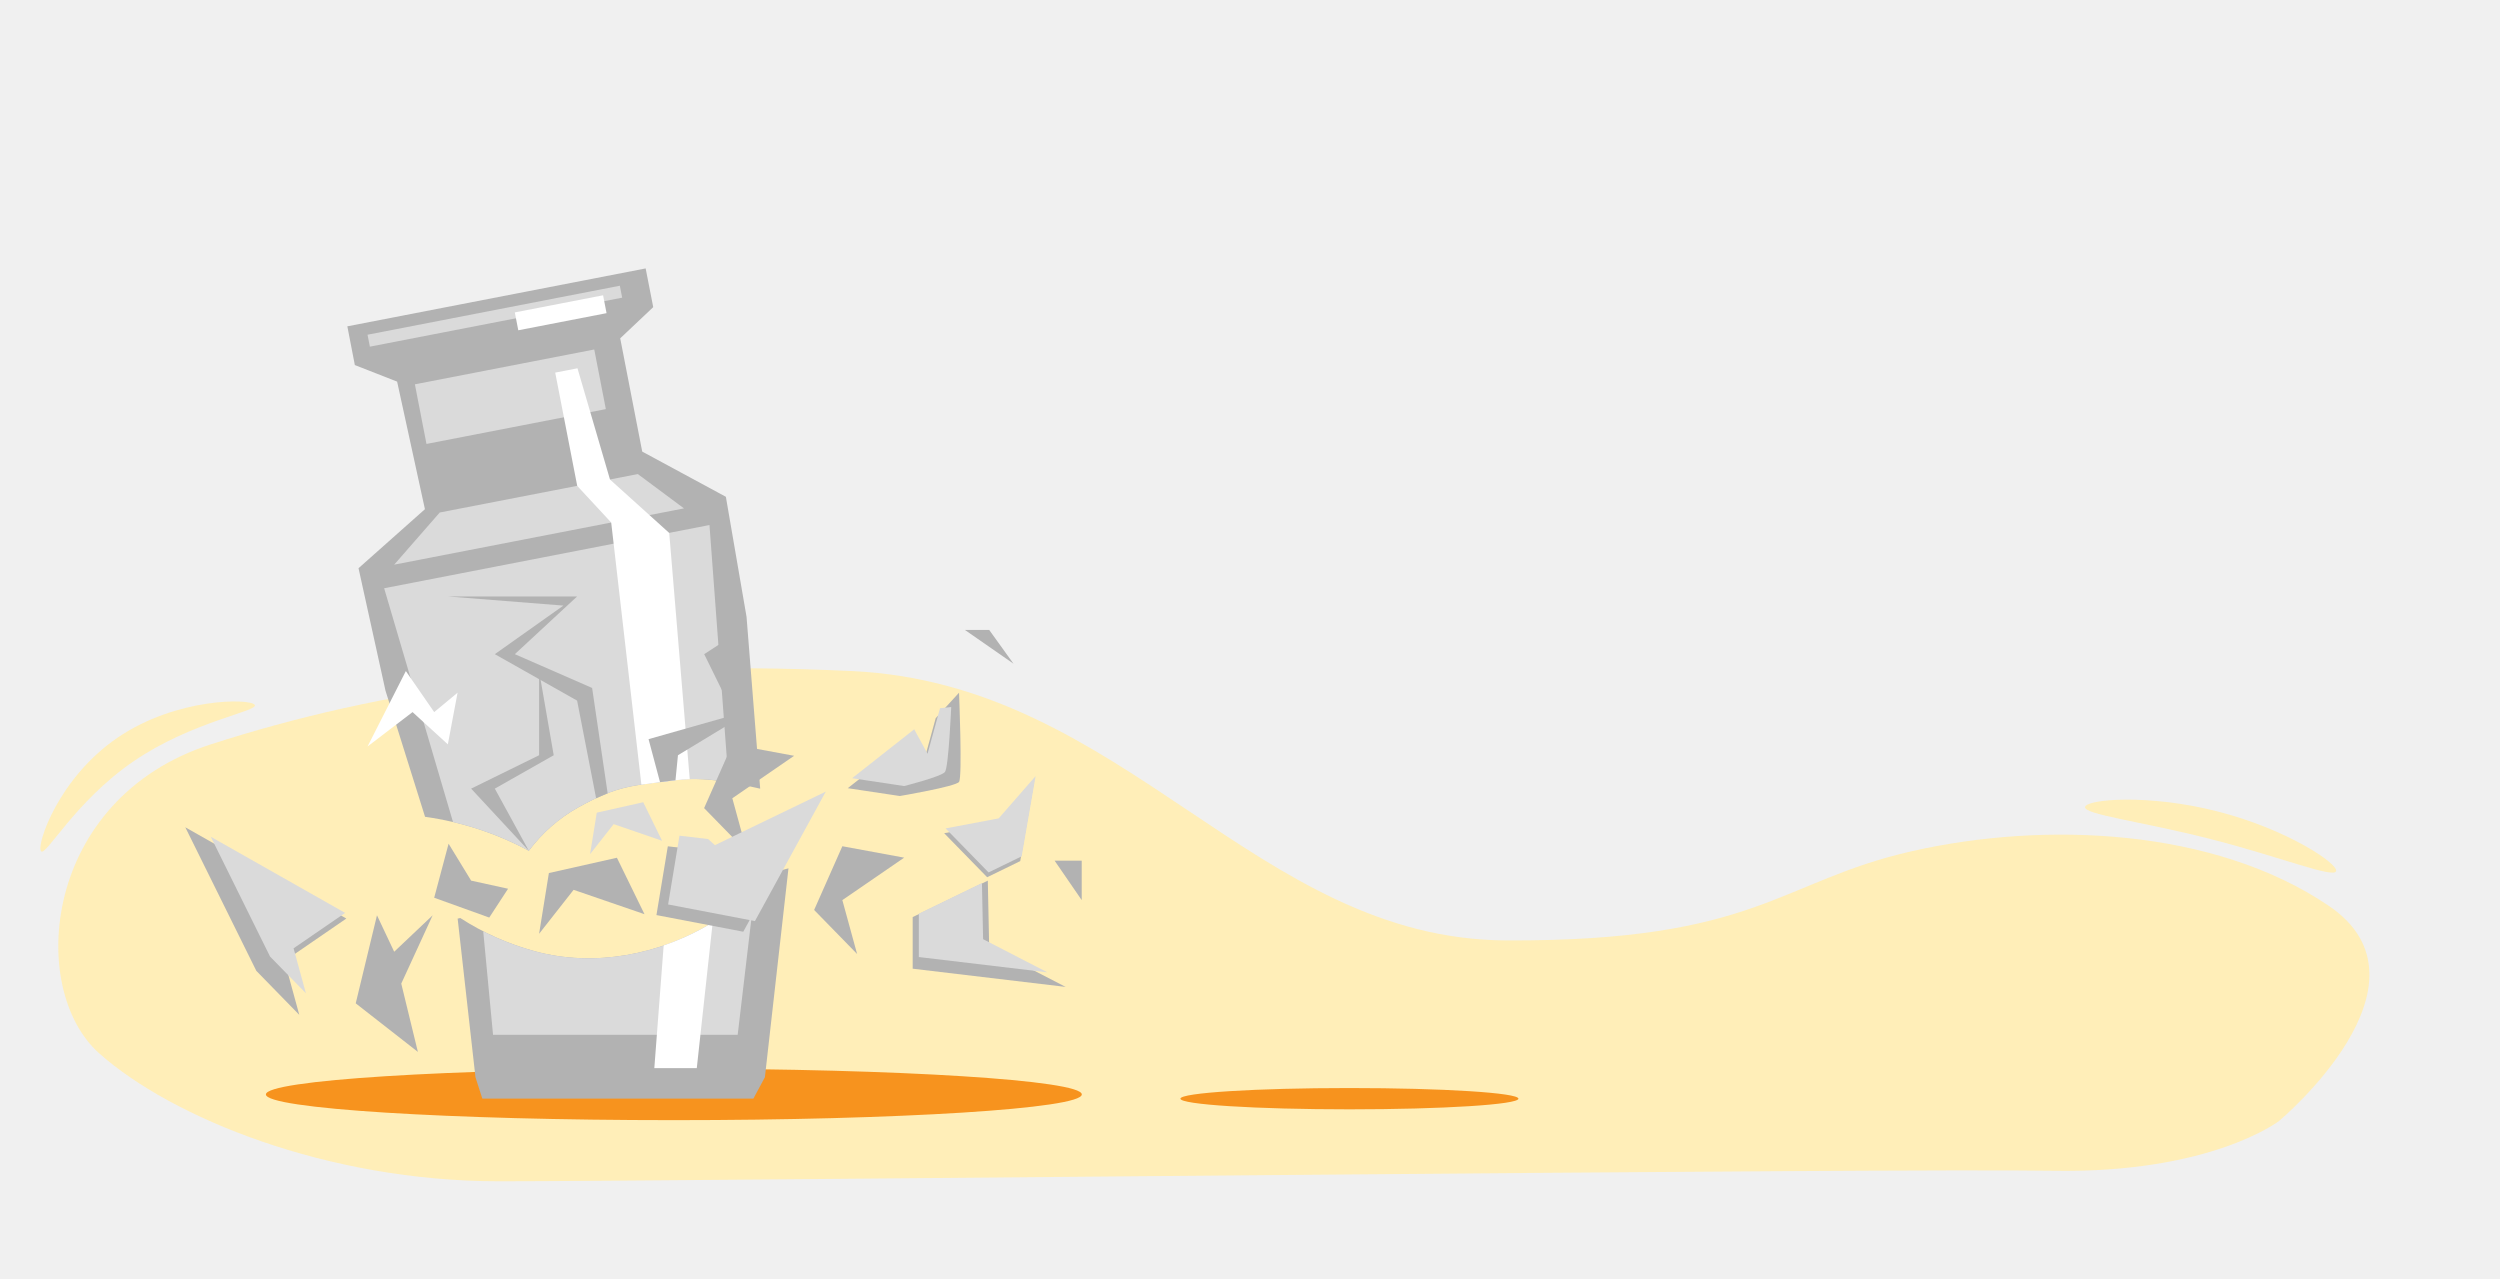
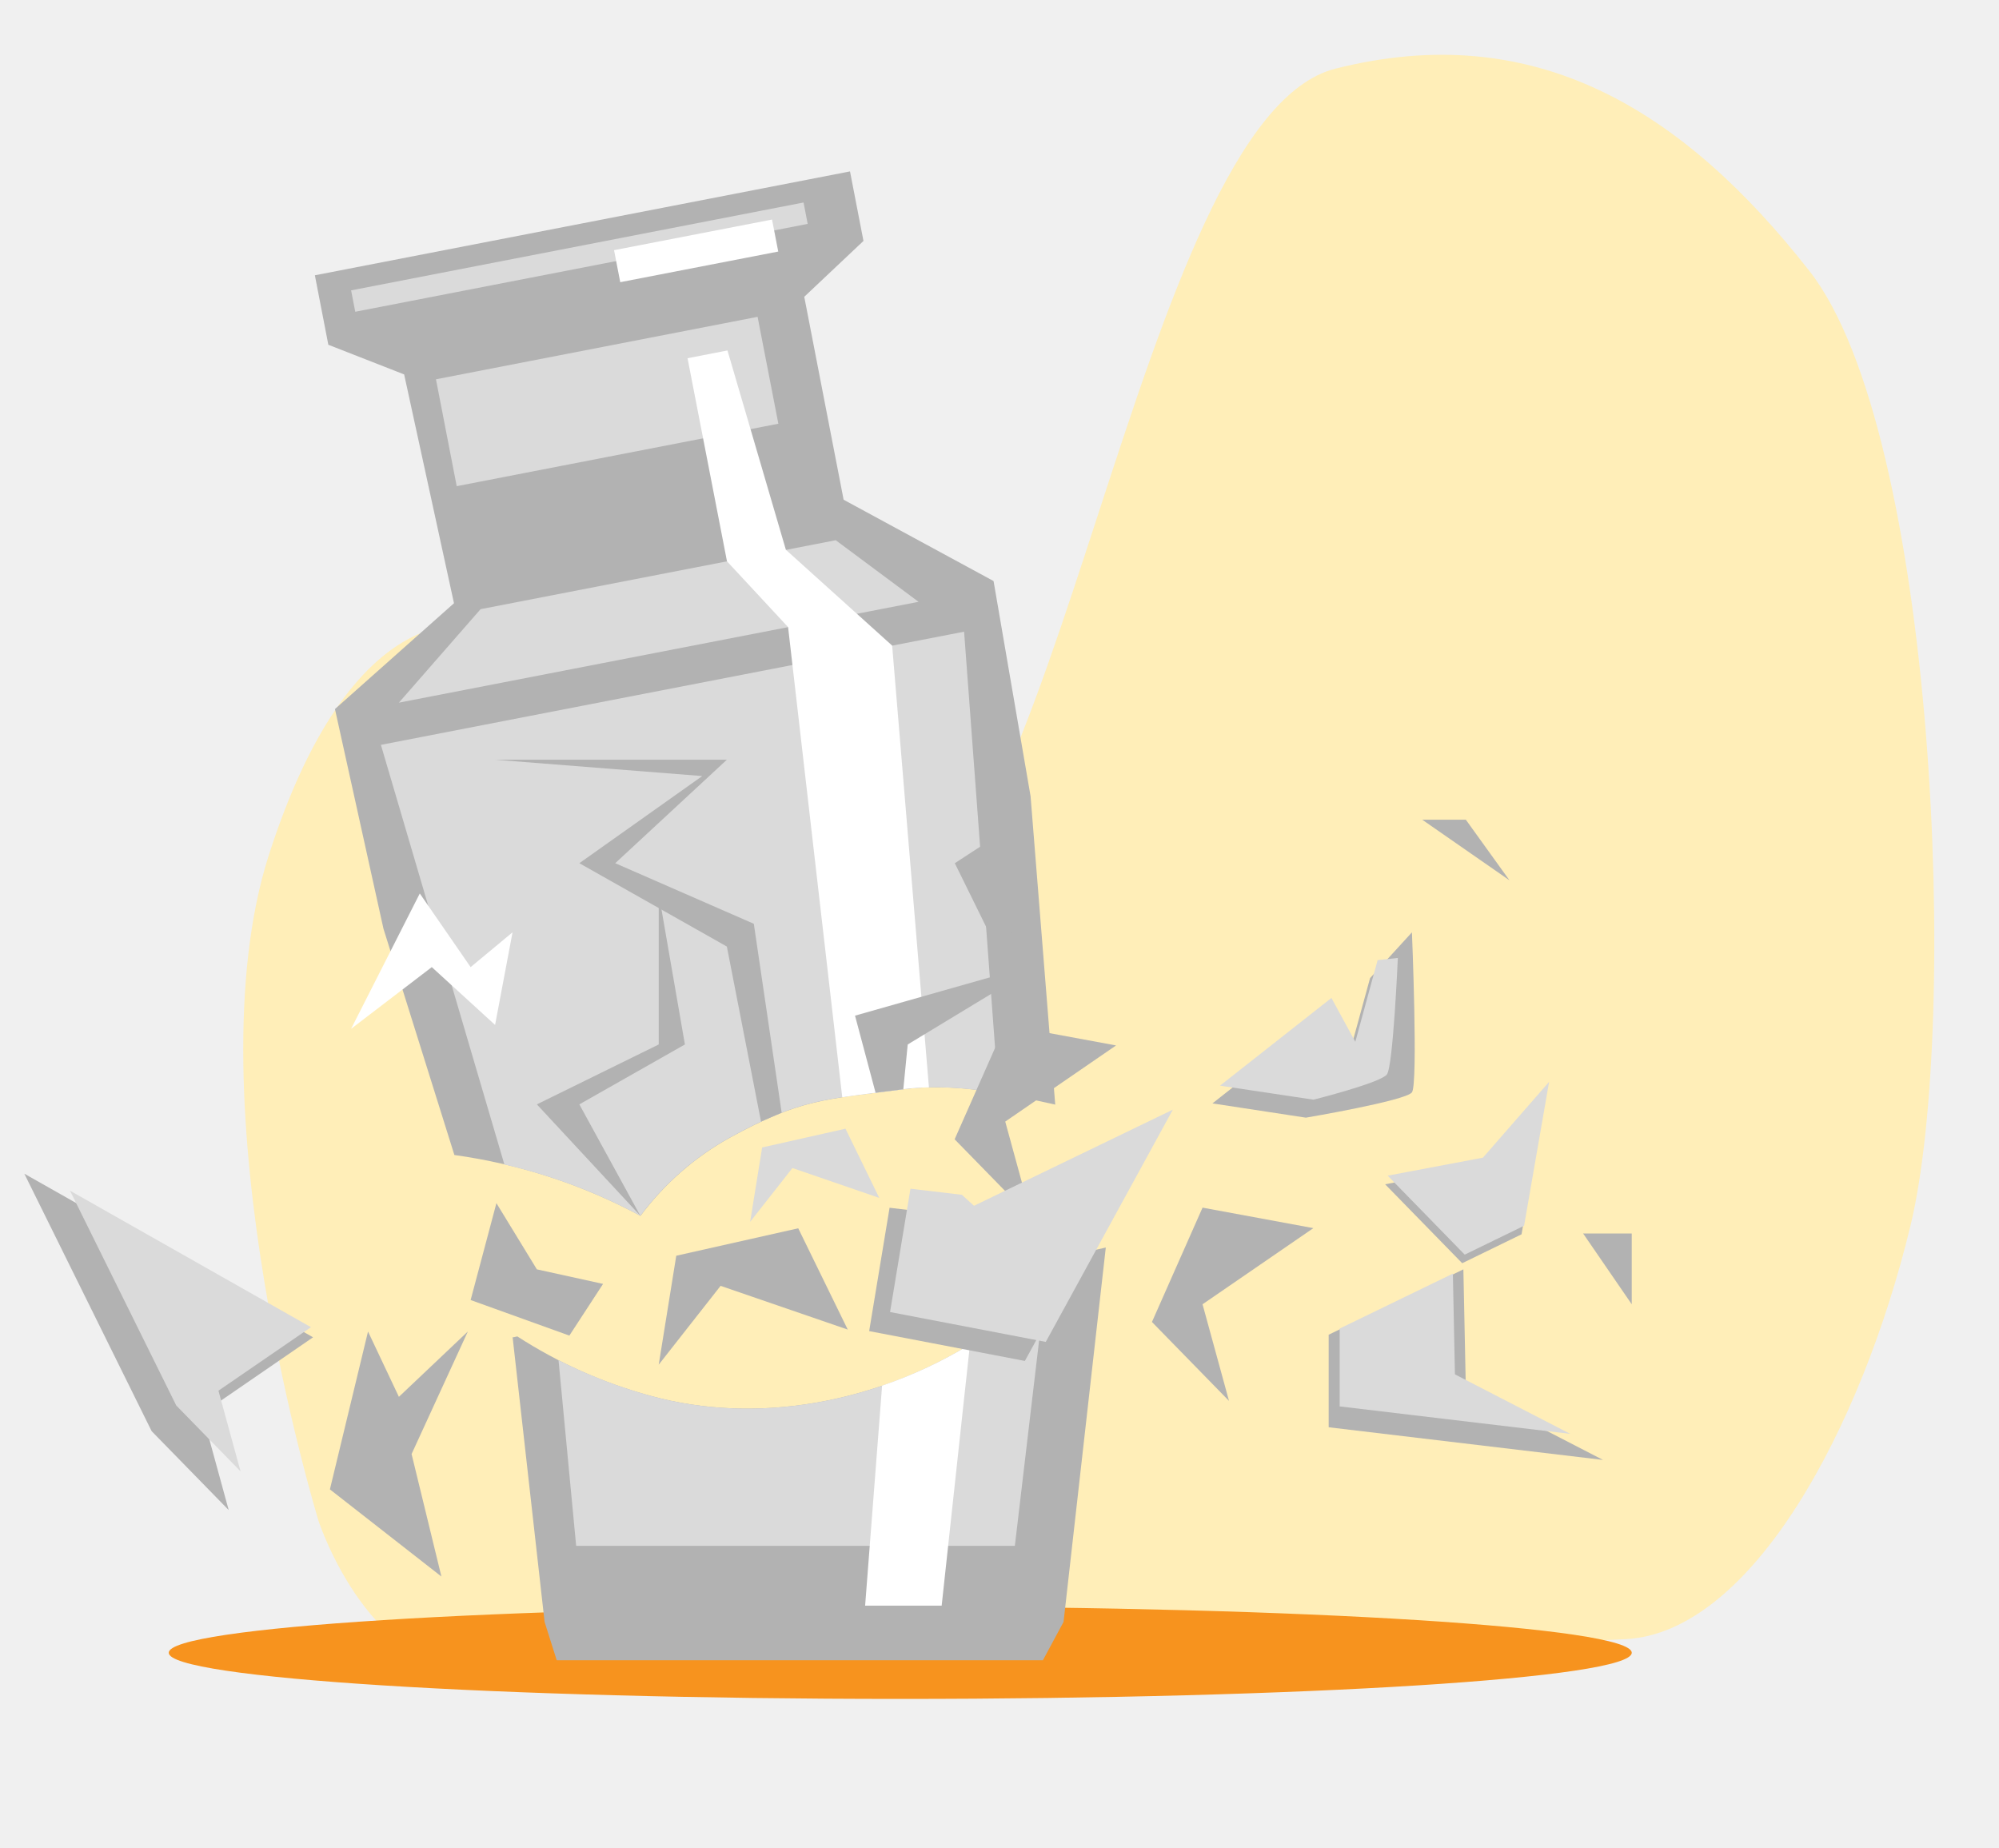
- <svg xmlns="http://www.w3.org/2000/svg" viewBox="0 0 801.9 409.98">
+ <svg xmlns="http://www.w3.org/2000/svg" viewBox="0 0 494.62 457.14">
  <defs>
    <style>.cls-1{fill:#ffeeb8;}.cls-2{fill:#f7931e;}.cls-3{fill:#b2b2b2;}.cls-4{fill:#dadada;}.cls-5{fill:#fff;}</style>
  </defs>
-   <g id="Bcakground">
-     <path class="cls-1" d="M118.59,292.16c-.09-2.52,18.59-.73,41.53-1.6s41.42-4.08,41.52-1.56-18.25,9.82-41.18,10.69S118.69,294.68,118.59,292.16Z" />
-     <path class="cls-1" d="M749.32,279.41c-.62,2.45-18-4.59-40.26-10.28s-40.87-7.87-40.25-10.32,20.28-4.22,42.52,1.47S750,277,749.32,279.41Z" />
-     <path class="cls-1" d="M81.7,226.08c1.42,2.08-20,5.19-38.91,18.15S14.55,275.1,13.13,273s5.56-23.37,24.5-36.33S80.27,224,81.7,226.08Z" />
-   </g>
-   <g id="asdsa">
-     <path class="cls-1" d="M658.48,375.54c50.81.89,72.58-16,72.58-16s52.68-44.08,15.91-69S656,263.37,613.37,273s-49.53,29-130.17,28.65S361,219.35,273.32,215.25s-151.78,6.13-205.71,23.51-59,78.41-35.83,99.07,73.12,41.08,128.3,41.08S607.67,374.65,658.48,375.54Z" />
-   </g>
  <g id="Ebene_8" data-name="Ebene 8">
-     <path class="cls-2" d="M347,351.05c0,4.56-58.59,8.25-130.85,8.25s-130.86-3.69-130.86-8.25,58.59-8.26,130.86-8.26S347,346.49,347,351.05Z" />
-     <path class="cls-2" d="M487.05,352.41c0,1.89-24.27,3.42-54.21,3.42s-54.21-1.53-54.21-3.42S402.9,349,432.84,349,487.05,350.52,487.05,352.41Z" />
-     <path class="cls-3" d="M127.38,122.41l8.92,40.92L115,182.26l8.65,39.28L136.34,262a98.89,98.89,0,0,1,33.29,10.89,50.48,50.48,0,0,1,16-14c12.71-7,17-6.84,31.08-8.66,9-1.17,18.13.71,27.13,2.75l-4.38-55.14-6.63-38.49L206,144.85l-7.06-36.33,10.59-10L207.1,86.1l-95.69,18.57,2.41,12.43Z" />
-     <rect class="cls-4" x="117.5" y="99.49" width="82.44" height="3.9" transform="translate(-16.42 32.1) rotate(-10.99)" />
-     <rect class="cls-4" x="134.39" y="117.52" width="58.61" height="19.48" transform="translate(-21.25 33.53) rotate(-10.99)" />
-     <polygon class="cls-4" points="219.39 163.07 126.44 181.12 141.05 164.39 204.59 152.06 219.39 163.07" />
-     <path class="cls-4" d="M169.63,272.9a50.48,50.48,0,0,1,16-14c12.71-7,17-6.84,31.08-8.66a57.88,57.88,0,0,1,17,.69l-6.14-82.52L123.22,188.69l22.09,75A97.39,97.39,0,0,1,169.63,272.9Z" />
-     <path class="cls-5" d="M196.05,167.61l9.68,84.08c3.06-.47,6.51-.85,10.94-1.42a43.67,43.67,0,0,1,4.57-.32l-6.58-79-19-17.14-10.43-35.68-7.14,1.39,7.06,36.33Z" />
-     <rect class="cls-5" x="165.43" y="97.39" width="28.84" height="5.84" transform="translate(-15.82 36.11) rotate(-10.98)" />
-     <path class="cls-3" d="M249.49,279.4l-.76.49c-1,.87-1.95,1.75-2.94,2.62-5.54,4.75-11.13,9.71-17.35,13.5-16.74,10.2-37.84,14.37-57,9.08a84.77,84.77,0,0,1-23.81-10.63c-.22.05-.44.12-.67.16l-.17,0,5.72,50.91,2.2,6.86h86.95l3.69-6.86,7.56-67C251.74,278.83,250.61,279.09,249.49,279.4Z" />
-     <path class="cls-4" d="M228.44,296c-16.74,10.2-37.84,14.37-57,9.08A87.75,87.75,0,0,1,155,298.73l3.15,33.19h78.47l5.46-46.22A108.23,108.23,0,0,1,228.44,296Z" />
-     <path class="cls-5" d="M228.44,296a79.35,79.35,0,0,1-15.56,7.26l-3,39.36H223.5l5.1-46.73Z" />
-     <path class="cls-3" d="M271.93,252.82l19.93-15.69,4.27,7.85,4-14.61,7.49-8.18s1.12,27.12,0,28.62-19,4.52-19,4.52Z" />
-     <path class="cls-4" d="M273.32,249.62l19.92-15.69,4.28,7.84,4-14.6,3.59-.39s-.83,19.32-2,20.83S290,252.13,290,252.13Z" />
-     <polygon class="cls-3" points="143.89 270.63 139.27 287.96 156.93 294.32 162.97 285.07 151.12 282.47 143.89 270.63" />
-     <polygon class="cls-3" points="59.44 265.36 82.22 311.41 96 325.53 91.27 308.25 111.09 294.63 59.44 265.36" />
-     <polygon class="cls-3" points="234.9 238.76 225.85 259.21 239.63 273.33 234.9 256.05 254.72 242.43 234.9 238.76" />
-     <polygon class="cls-3" points="270.19 271.44 261.14 291.88 274.93 306.01 270.19 288.72 290.02 275.1 270.19 271.44" />
-     <polygon class="cls-3" points="319.88 264.04 302.85 267.26 316.64 281.38 327.25 276.21 331.73 250.47 319.88 264.04" />
-     <polygon class="cls-4" points="320.34 262.5 303.31 265.72 317.09 279.84 327.71 274.67 332.18 248.94 320.34 262.5" />
-     <polygon class="cls-3" points="197.88 275.13 176.06 280.04 172.92 299.52 183.99 285.42 206.73 293.24 197.88 275.13" />
-     <polygon class="cls-4" points="206.32 257.32 191.42 260.67 189.27 273.98 196.84 264.35 212.37 269.69 206.32 257.32" />
-     <polygon class="cls-3" points="120.92 293.59 114.1 321.83 134.04 337.41 128.71 315.5 138.78 293.59 126.44 305.28 120.92 293.59" />
-     <polygon class="cls-3" points="316.85 282.47 292.75 294.16 292.75 310.72 341.82 316.56 317.29 303.9 316.85 282.47" />
-     <polygon class="cls-3" points="214.21 271.46 210.56 293.52 238.41 298.86 261.14 257.32 225.57 274.51 223.41 272.54 214.21 271.46" />
-     <polygon class="cls-4" points="217.95 268.05 214.3 290.11 242.15 295.45 264.88 253.91 229.31 271.1 227.14 269.13 217.95 268.05" />
-     <polygon class="cls-3" points="309.49 202.05 325.09 212.89 317.29 202.05 309.49 202.05" />
-     <polygon class="cls-3" points="338.27 276.06 346.97 288.72 346.97 276.06 338.27 276.06" />
-     <polygon class="cls-3" points="172.92 215.25 172.92 242.25 151.12 252.96 169.63 272.9 158.72 252.96 177.61 242.25 172.92 215.25" />
-     <polygon class="cls-3" points="231.86 205.93 225.88 209.83 235.47 229.3 208.03 237.09 211.71 250.89 216.67 250.27 217.46 242.25 240.29 228.41 231.32 215.25 231.86 205.93" />
-     <polygon class="cls-3" points="143.65 191.32 185.11 191.32 165.14 209.83 189.93 220.67 194.91 254.46 191.21 256.05 185.11 224.73 158.72 209.83 180.71 194.25 143.65 191.32" />
-     <polygon class="cls-4" points="314.97 283.24 294.72 293.07 294.72 306.98 335.97 311.89 315.34 301.25 314.97 283.24" />
-     <polygon class="cls-4" points="67.61 268.4 86.62 306.82 98.12 318.6 94.17 304.18 110.71 292.82 67.61 268.4" />
-     <polygon class="cls-5" points="117.89 239.45 130.18 215.25 139.27 228.41 146.77 222.19 143.65 238.76 132.33 228.41 117.89 239.45" />
+     <path class="cls-1" d="M87.84,327.46c-.13-3.49,25.72-1,57.44-2.22s57.31-5.64,57.44-2.15-25.24,13.58-57,14.79S88,331,87.84,327.46Z" />
+     <path class="cls-1" d="M120.63,412.64C92,416.32,78.86,376.43,78.86,376.43S47,272.44,66.51,211.59s50.08-67.7,74.61-46S170.5,233.4,216,230.22,281.06,29.49,330.39,17s86,10.08,117.33,50.06,37.13,186,25,236.19-39.3,100.63-70.47,102.31S149.28,409,120.63,412.64Z" />
+     <path class="cls-2" d="M403.75,408.92c0,6.31-81,11.42-181,11.42s-181-5.11-181-11.42,81-11.42,181-11.42S403.75,402.61,403.75,408.92Z" />
+     <path class="cls-3" d="M100,92.64l12.33,56.61L82.88,175.43l12,54.34,17.55,56a136.52,136.52,0,0,1,46.05,15.05,69.83,69.83,0,0,1,22.08-19.32c17.58-9.66,23.5-9.46,43-12,12.51-1.61,25.08,1,37.54,3.8L255,197l-9.16-53.24-37.1-20.12L199,73.43l14.65-13.82-3.33-17.2L77.91,68.11,81.24,85.3Z" />
+     <rect class="cls-4" x="86.34" y="60.94" width="114.04" height="5.39" transform="translate(-9.5 28.48) rotate(-10.99)" />
+     <rect class="cls-4" x="109.69" y="85.88" width="81.07" height="26.94" transform="translate(-16.18 30.45) rotate(-10.99)" />
+     <polygon class="cls-4" points="227.28 148.9 98.7 173.85 118.91 150.72 206.79 133.66 227.28 148.9" />
+     <path class="cls-4" d="M158.44,300.81a69.83,69.83,0,0,1,22.08-19.32c17.58-9.66,23.5-9.46,43-12,7.83-1,15.69-.35,23.53.95l-8.5-114.15-144.3,28L124.8,288.11A134.77,134.77,0,0,1,158.44,300.81Z" />
+     <path class="cls-5" d="M195,155.16l13.4,116.31c4.22-.64,9-1.17,15.13-2a60.81,60.81,0,0,1,6.32-.44l-9.1-109.3-26.3-23.71L180,86.71l-9.88,1.92,9.76,50.25Z" />
+     <rect class="cls-5" x="152.63" y="58.04" width="39.89" height="8.08" transform="matrix(0.98, -0.19, 0.19, 0.98, -8.67, 34.02)" />
+     <path class="cls-3" d="M268.91,309.81l-1.05.67q-2,1.83-4.06,3.63c-7.66,6.57-15.4,13.43-24,18.67-23.17,14.11-52.36,19.88-78.88,12.56A117.23,117.23,0,0,1,128,330.65c-.31.06-.61.15-.92.21l-.24,0,7.91,70.43,3,9.48H258.05l5.11-9.48,10.45-92.63C272,309,270.46,309.38,268.91,309.81Z" />
+     <path class="cls-4" d="M239.8,332.78c-23.17,14.11-52.36,19.88-78.88,12.56a121,121,0,0,1-22.72-8.8l4.36,45.92H251.11l7.55-63.94A149.36,149.36,0,0,1,239.8,332.78Z" />
+     <path class="cls-5" d="M239.8,332.78a109.25,109.25,0,0,1-21.54,10.05l-4.2,54.44H233l7-64.63Z" />
+     <path class="cls-3" d="M300,273l27.57-21.7,5.91,10.85L339,242l10.36-11.32s1.55,37.51,0,39.59-26.24,6.26-26.24,6.26Z" />
+     <path class="cls-4" d="M301.87,268.61l27.57-21.7,5.91,10.85,5.52-20.21,5-.54s-1.15,26.74-2.7,28.82S325,272.08,325,272.08Z" />
+     <polygon class="cls-3" points="122.83 297.68 116.45 321.65 140.88 330.45 149.22 317.66 132.84 314.06 122.83 297.68" />
+     <polygon class="cls-3" points="6.02 290.39 37.52 354.09 56.59 373.62 50.04 349.71 77.46 330.87 6.02 290.39" />
+     <polygon class="cls-3" points="248.73 253.59 236.21 281.88 255.28 301.41 248.73 277.5 276.15 258.66 248.73 253.59" />
+     <polygon class="cls-3" points="297.55 298.79 285.03 327.08 304.1 346.61 297.55 322.7 324.97 303.86 297.55 298.79" />
+     <polygon class="cls-3" points="366.29 288.55 342.73 293.01 361.8 312.54 376.48 305.39 382.67 269.79 366.29 288.55" />
+     <polygon class="cls-4" points="366.92 286.43 343.36 290.88 362.42 310.42 377.11 303.27 383.3 267.67 366.92 286.43" />
+     <polygon class="cls-3" points="197.51 303.9 167.33 310.69 162.99 337.64 178.3 318.14 209.76 328.96 197.51 303.9" />
+     <polygon class="cls-4" points="209.2 279.26 188.58 283.9 185.61 302.31 196.07 288.99 217.56 296.38 209.2 279.26" />
+     <polygon class="cls-3" points="91.06 329.44 81.63 368.5 109.22 390.06 101.84 359.75 115.76 329.44 98.7 345.6 91.06 329.44" />
+     <polygon class="cls-3" points="362.09 314.06 328.76 330.23 328.76 353.13 396.64 361.21 362.7 343.7 362.09 314.06" />
+     <polygon class="cls-3" points="220.11 298.82 215.06 329.34 253.59 336.72 285.03 279.26 235.83 303.04 232.83 300.32 220.11 298.82" />
+     <polygon class="cls-4" points="225.28 294.11 220.23 324.62 258.76 332.01 290.2 274.55 241 298.33 238 295.61 225.28 294.11" />
+     <polygon class="cls-3" points="351.91 202.81 373.49 217.8 362.7 202.81 351.91 202.81" />
+     <polygon class="cls-3" points="391.72 305.19 403.75 322.7 403.75 305.19 391.72 305.19" />
+     <polygon class="cls-3" points="162.99 221.06 162.99 258.42 132.84 273.24 158.44 300.81 143.35 273.24 169.47 258.42 162.99 221.06" />
+     <polygon class="cls-3" points="244.53 208.18 236.25 213.57 249.52 240.51 211.56 251.29 216.65 270.37 223.51 269.51 224.6 258.42 256.18 239.28 243.77 221.06 244.53 208.18" />
+     <polygon class="cls-3" points="122.5 187.97 179.85 187.97 152.23 213.57 186.52 228.56 193.41 275.3 188.3 277.5 179.85 234.19 143.35 213.57 173.76 192.01 122.5 187.97" />
+     <polygon class="cls-4" points="359.49 315.12 331.48 328.71 331.48 347.97 388.53 354.76 360 340.04 359.49 315.12" />
+     <polygon class="cls-4" points="17.32 294.59 43.61 347.74 59.52 364.04 54.05 344.08 76.94 328.37 17.32 294.59" />
+     <polygon class="cls-5" points="86.87 254.55 103.87 221.06 116.45 239.28 126.82 230.67 122.5 253.59 106.84 239.28 86.87 254.55" />
  </g>
</svg>
